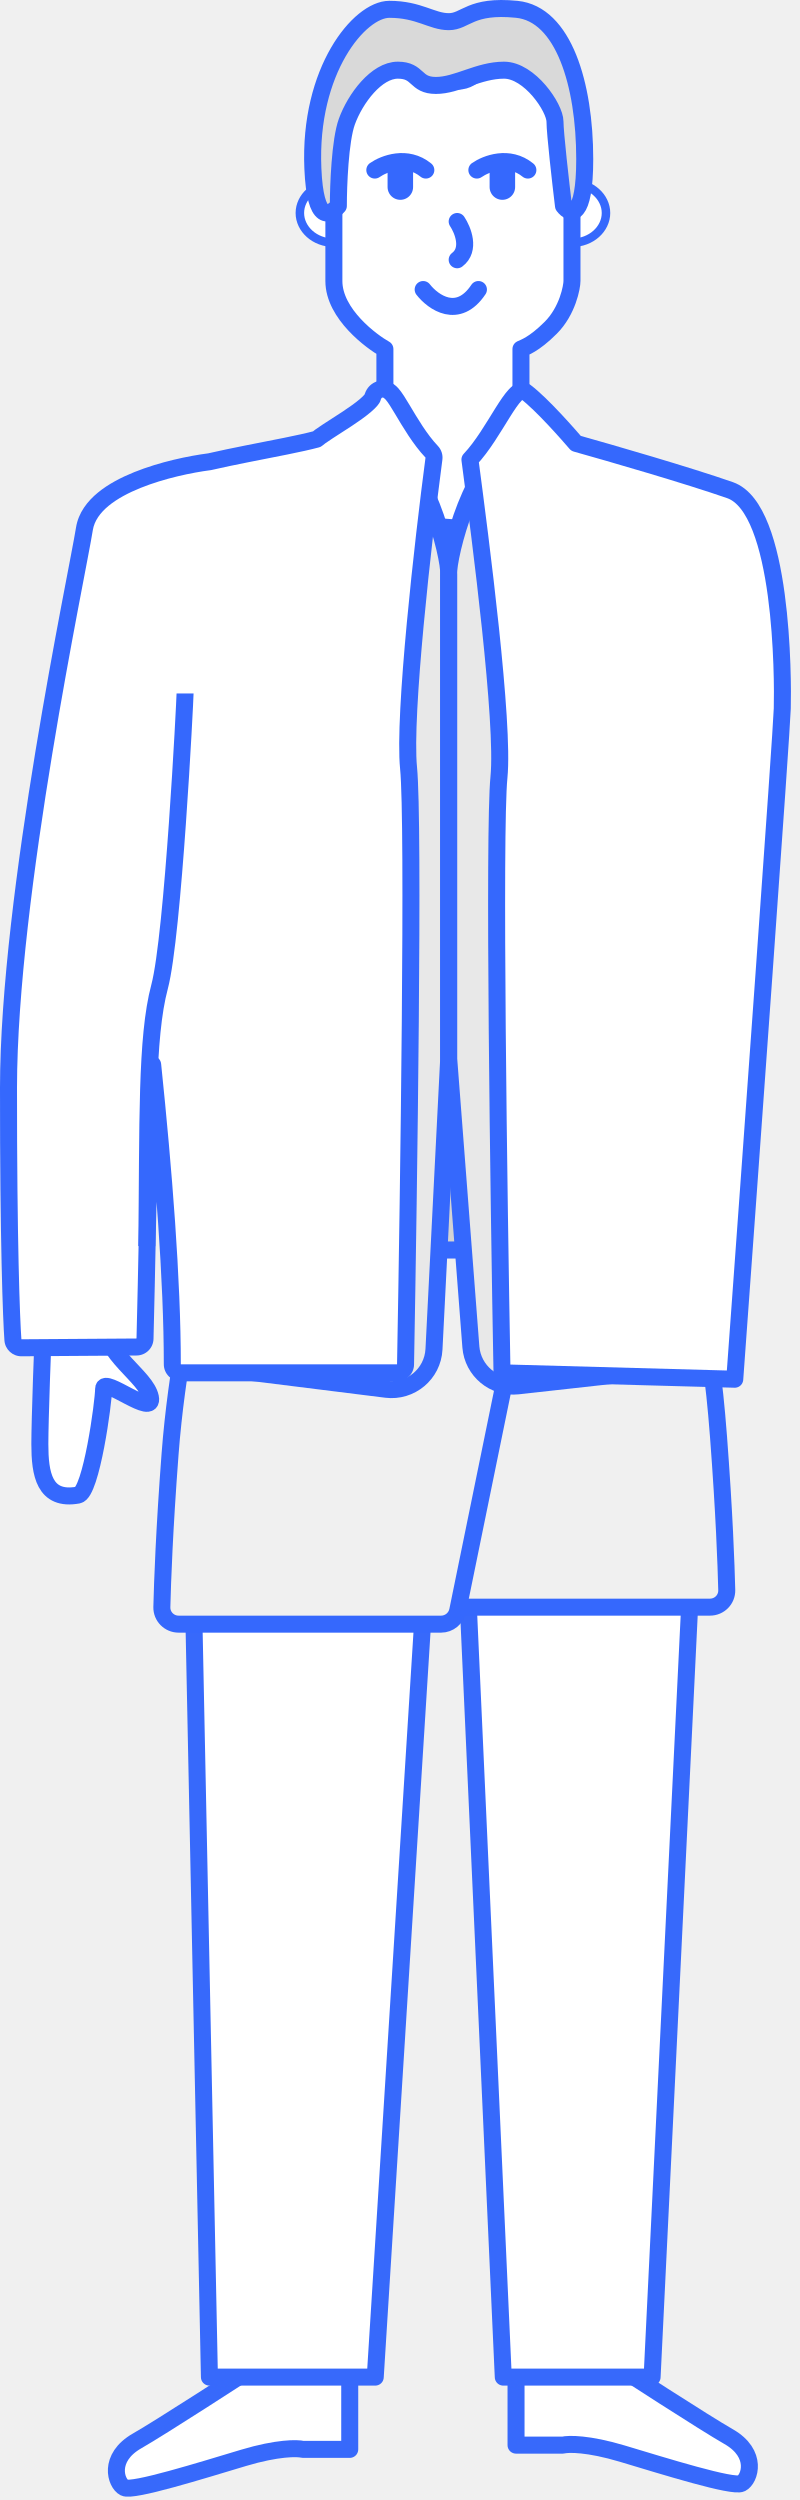
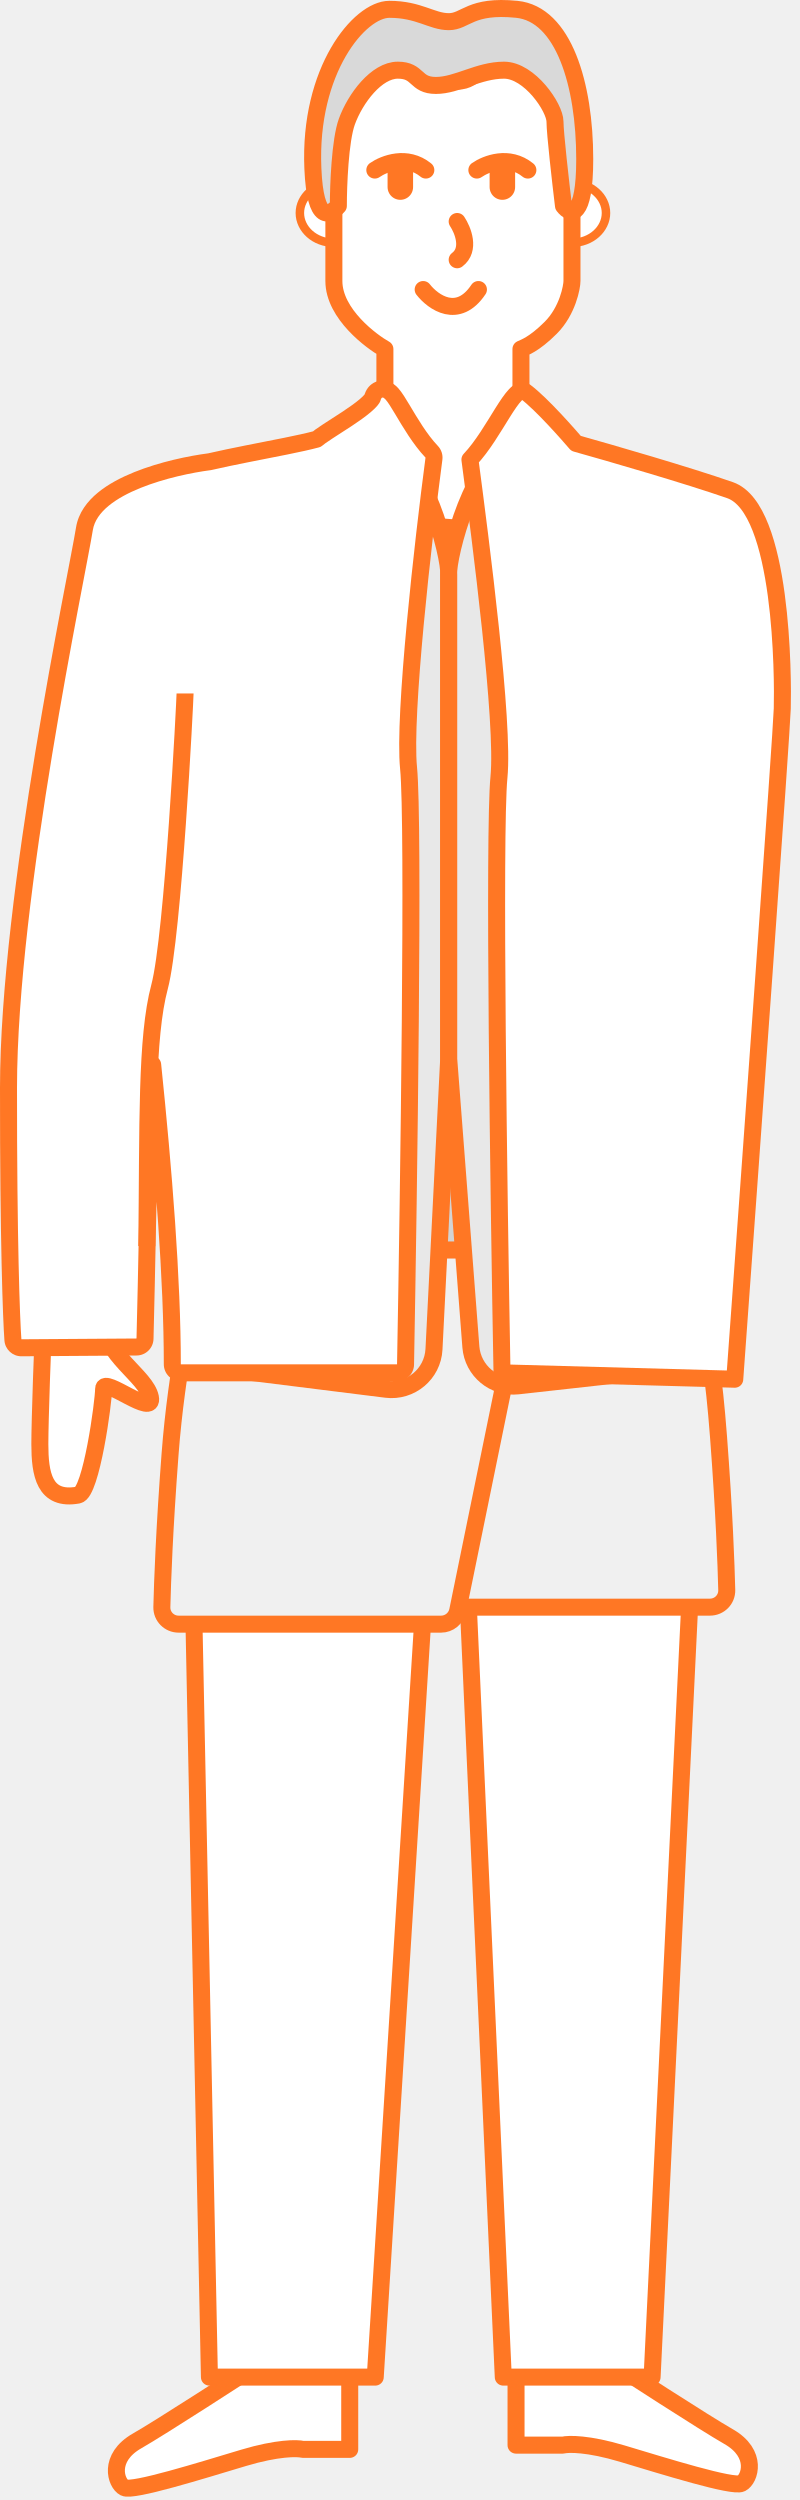
<svg xmlns="http://www.w3.org/2000/svg" width="94" height="294" viewBox="0 0 94 294" fill="none">
  <rect x="39.078" y="123" width="40" height="35" fill="#D3D3D3" />
-   <path d="M41.128 288.048V277.548L32.628 276.548C28.295 279.381 18.928 285.448 16.128 287.048C12.628 289.048 13.628 292.048 14.628 292.548C15.628 293.048 23.628 290.548 28.628 289.048C32.628 287.848 34.962 287.881 35.628 288.048H41.128Z" fill="white" stroke="#3769FB" stroke-width="2" stroke-linejoin="round" />
-   <path d="M60.686 287.548V277.048L69.186 276.048C73.519 278.881 82.886 284.948 85.686 286.548C89.186 288.548 88.186 291.548 87.186 292.048C86.186 292.548 78.186 290.048 73.186 288.548C69.186 287.348 66.852 287.381 66.186 287.548H60.686Z" fill="white" stroke="#3769FB" stroke-width="2" stroke-linejoin="round" />
-   <path d="M22.128 157.548L24.628 279.548H44.128L51.128 168.048H54.128L59.186 279.548H76.686L82.628 157.548H51.128H22.128Z" fill="white" stroke="#3769FB" stroke-width="2" stroke-linejoin="round" />
-   <path d="M82.933 157.539C82.759 157.09 82.235 157 81.754 157H42.879C41.823 157 40.949 157.821 40.883 158.875L39.133 186.875C39.061 188.027 39.975 189 41.129 189H83.493C84.6 189 85.493 188.102 85.466 186.995C85.394 184.044 85.174 177.898 84.5 169C83.919 161.335 83.322 158.543 82.933 157.539Z" fill="#F0F0F0" stroke="#3568FD" stroke-width="2" stroke-linejoin="round" />
-   <path d="M23.623 148.48C23.838 147.604 24.626 147 25.529 147H60.05C61.315 147 62.263 148.161 62.009 149.401L53.827 189.401C53.637 190.332 52.818 191 51.868 191H21.007C19.899 191 19.008 190.102 19.034 188.995C19.106 186.044 19.326 179.898 20 171C20.764 160.915 22.782 151.917 23.623 148.48Z" fill="#F0F0F0" stroke="#3568FD" stroke-width="2" stroke-linejoin="round" />
-   <path d="M4.686 169.82C4.686 167.02 5.019 157.987 5.186 153.82C7.519 152.987 12.186 152.12 12.186 155.32C12.186 159.32 17.186 161.82 17.686 164.32C18.186 166.82 12.186 161.82 12.186 163.32C12.186 164.82 10.741 175.537 9.186 175.82C5.186 176.548 4.686 173.32 4.686 169.82Z" fill="white" stroke="#3568FD" stroke-width="2" stroke-linejoin="round" />
-   <path d="M39.264 21.548C41.53 21.548 43.264 23.169 43.264 25.048C43.264 26.927 41.53 28.548 39.264 28.548C36.998 28.548 35.264 26.927 35.264 25.048C35.264 23.169 36.998 21.548 39.264 21.548Z" fill="white" stroke="#3568FD" />
-   <path d="M67.264 21.548C69.53 21.548 71.264 23.169 71.264 25.048C71.264 26.927 69.53 28.548 67.264 28.548C64.998 28.548 63.264 26.927 63.264 25.048C63.264 23.169 64.998 21.548 67.264 21.548Z" fill="white" stroke="#3568FD" />
-   <path d="M45.264 45.048C45.264 47.848 42.264 49.548 40.764 50.048L46.264 61.548L59.764 62.548C61.597 60.381 65.764 51.048 63.764 51.048C61.764 51.048 61.264 48.381 61.264 47.048V41.048C61.597 40.881 62.764 40.548 64.764 38.548C66.764 36.548 67.264 33.715 67.264 33.048V15.048C67.264 10.548 63.264 7.048 59.764 7.048C56.264 7.048 56.264 9.548 53.764 9.548C51.264 9.548 52.764 7.048 46.764 7.048C41.964 7.048 39.264 12.454 39.264 15.048V33.048C39.264 36.94 43.764 40.215 45.264 41.048V45.048Z" fill="white" stroke="#3568FD" stroke-width="2" stroke-linejoin="round" />
-   <path d="M52.764 67.548V124.548L51.036 158.672C50.889 161.575 48.306 163.741 45.422 163.38L22.764 160.548L19.764 61.548C24.764 59.381 27.264 55.848 31.264 55.048L31.264 55.048C36.264 54.048 41.264 53.048 45.264 53.048C49.764 53.048 52.93 65.548 52.764 67.548Z" fill="#E8E8E8" stroke="#3568FD" stroke-width="2" stroke-linejoin="round" />
-   <path d="M52.77 67.548V124.548L55.373 158.391C55.59 161.21 58.1 163.289 60.911 162.977L82.77 160.548L85.77 61.548C80.77 59.381 78.27 55.848 74.27 55.048L74.27 55.048C69.27 54.048 64.27 53.048 60.27 53.048C55.77 53.048 52.603 65.548 52.77 67.548Z" fill="#E8E8E8" stroke="#3568FD" stroke-width="2" stroke-linejoin="round" />
-   <path d="M58.676 91.41C59.308 85.025 56.524 63.586 55.264 54.048C58.202 50.961 60.433 45.05 61.764 46.048C63.764 47.548 67.006 51.29 67.743 52.144C71.707 53.253 80.879 55.906 85.853 57.643C92.07 59.814 92.091 79.822 91.995 83.321C91.918 86.12 88.237 137.071 86.406 162.197L59.036 161.446C58.653 140.761 58.045 97.795 58.676 91.41Z" fill="white" stroke="#3568FD" stroke-width="2" stroke-linejoin="round" />
+   <path d="M41.128 288.048V277.548L32.628 276.548C28.295 279.381 18.928 285.448 16.128 287.048C12.628 289.048 13.628 292.048 14.628 292.548C15.628 293.048 23.628 290.548 28.628 289.048C32.628 287.848 34.962 287.881 35.628 288.048H41.128Z" fill="white" stroke="#FF7724" stroke-width="2" stroke-linejoin="round" />
+   <path d="M60.686 287.548V277.048L69.186 276.048C73.519 278.881 82.886 284.948 85.686 286.548C89.186 288.548 88.186 291.548 87.186 292.048C86.186 292.548 78.186 290.048 73.186 288.548C69.186 287.348 66.852 287.381 66.186 287.548H60.686Z" fill="white" stroke="#FF7724" stroke-width="2" stroke-linejoin="round" />
+   <path d="M22.128 157.548L24.628 279.548H44.128L51.128 168.048H54.128L59.186 279.548H76.686L82.628 157.548H51.128H22.128Z" fill="white" stroke="#FF7724" stroke-width="2" stroke-linejoin="round" />
+   <path d="M82.933 157.539C82.759 157.09 82.235 157 81.754 157H42.879C41.823 157 40.949 157.821 40.883 158.875L39.133 186.875C39.061 188.027 39.975 189 41.129 189H83.493C84.6 189 85.493 188.102 85.466 186.995C85.394 184.044 85.174 177.898 84.5 169C83.919 161.335 83.322 158.543 82.933 157.539Z" fill="#F0F0F0" stroke="#FF7724" stroke-width="2" stroke-linejoin="round" />
+   <path d="M23.623 148.48C23.838 147.604 24.626 147 25.529 147H60.05C61.315 147 62.263 148.161 62.009 149.401L53.827 189.401C53.637 190.332 52.818 191 51.868 191H21.007C19.899 191 19.008 190.102 19.034 188.995C19.106 186.044 19.326 179.898 20 171C20.764 160.915 22.782 151.917 23.623 148.48Z" fill="#F0F0F0" stroke="#FF7724" stroke-width="2" stroke-linejoin="round" />
+   <path d="M4.686 169.82C4.686 167.02 5.019 157.987 5.186 153.82C7.519 152.987 12.186 152.12 12.186 155.32C12.186 159.32 17.186 161.82 17.686 164.32C18.186 166.82 12.186 161.82 12.186 163.32C12.186 164.82 10.741 175.537 9.186 175.82C5.186 176.548 4.686 173.32 4.686 169.82Z" fill="white" stroke="#FF7724" stroke-width="2" stroke-linejoin="round" />
+   <path d="M39.264 21.548C41.53 21.548 43.264 23.169 43.264 25.048C43.264 26.927 41.53 28.548 39.264 28.548C36.998 28.548 35.264 26.927 35.264 25.048C35.264 23.169 36.998 21.548 39.264 21.548Z" fill="white" stroke="#FF7724" />
+   <path d="M67.264 21.548C69.53 21.548 71.264 23.169 71.264 25.048C71.264 26.927 69.53 28.548 67.264 28.548C64.998 28.548 63.264 26.927 63.264 25.048C63.264 23.169 64.998 21.548 67.264 21.548Z" fill="white" stroke="#FF7724" />
+   <path d="M45.264 45.048C45.264 47.848 42.264 49.548 40.764 50.048L46.264 61.548L59.764 62.548C61.597 60.381 65.764 51.048 63.764 51.048C61.764 51.048 61.264 48.381 61.264 47.048V41.048C61.597 40.881 62.764 40.548 64.764 38.548C66.764 36.548 67.264 33.715 67.264 33.048V15.048C67.264 10.548 63.264 7.048 59.764 7.048C56.264 7.048 56.264 9.548 53.764 9.548C51.264 9.548 52.764 7.048 46.764 7.048C41.964 7.048 39.264 12.454 39.264 15.048V33.048C39.264 36.94 43.764 40.215 45.264 41.048V45.048Z" fill="white" stroke="#FF7724" stroke-width="2" stroke-linejoin="round" />
+   <path d="M52.764 67.548V124.548L51.036 158.672C50.889 161.575 48.306 163.741 45.422 163.38L22.764 160.548L19.764 61.548C24.764 59.381 27.264 55.848 31.264 55.048L31.264 55.048C36.264 54.048 41.264 53.048 45.264 53.048C49.764 53.048 52.93 65.548 52.764 67.548Z" fill="#E8E8E8" stroke="#FF7724" stroke-width="2" stroke-linejoin="round" />
+   <path d="M52.77 67.548V124.548L55.373 158.391C55.59 161.21 58.1 163.289 60.911 162.977L82.77 160.548L85.77 61.548C80.77 59.381 78.27 55.848 74.27 55.048L74.27 55.048C69.27 54.048 64.27 53.048 60.27 53.048C55.77 53.048 52.603 65.548 52.77 67.548Z" fill="#E8E8E8" stroke="#FF7724" stroke-width="2" stroke-linejoin="round" />
+   <path d="M58.676 91.41C59.308 85.025 56.524 63.586 55.264 54.048C58.202 50.961 60.433 45.05 61.764 46.048C63.764 47.548 67.006 51.29 67.743 52.144C71.707 53.253 80.879 55.906 85.853 57.643C92.07 59.814 92.091 79.822 91.995 83.321C91.918 86.12 88.237 137.071 86.406 162.197L59.036 161.446C58.653 140.761 58.045 97.795 58.676 91.41Z" fill="white" stroke="#FF7724" stroke-width="2" stroke-linejoin="round" />
  <path d="M44.952 45.75C45.305 45.737 45.572 45.886 45.715 45.983C45.868 46.088 45.996 46.215 46.094 46.324C46.458 46.731 46.885 47.439 47.314 48.156C48.233 49.694 49.389 51.679 50.765 53.125C50.973 53.344 51.071 53.645 51.031 53.944C50.403 58.704 49.5 66.244 48.832 73.387C48.161 80.573 47.742 87.234 48.046 90.311C48.369 93.573 48.373 105.987 48.252 120.074C48.131 134.203 47.883 150.119 47.692 160.464C47.681 161.008 47.236 161.446 46.692 161.446L21.264 161.445C20.999 161.445 20.744 161.341 20.557 161.153C20.369 160.966 20.264 160.711 20.264 160.446C20.264 150.526 19.243 137.642 17.952 125.196C17.807 127.706 17.692 130.561 17.599 133.654C17.381 140.869 17.269 149.233 17.053 157.433C17.039 157.972 16.599 158.403 16.06 158.407L2.523 158.5C1.997 158.503 1.558 158.099 1.519 157.575C1.34 155.184 0.991 145.939 1 127.898C1.012 105.243 9.079 67.528 9.928 62.191C10.154 60.772 11.036 59.62 12.145 58.707C13.257 57.792 14.677 57.048 16.161 56.45C19.066 55.279 22.4 54.589 24.648 54.3C26.074 53.974 27.557 53.666 29.003 53.379C32.264 52.729 35.312 52.168 37.261 51.645C37.393 51.531 37.538 51.421 37.672 51.323C37.924 51.14 38.232 50.934 38.565 50.718C39.252 50.269 40.026 49.784 40.832 49.249C41.628 48.72 42.382 48.19 42.953 47.705C43.239 47.462 43.458 47.248 43.61 47.068C43.751 46.9 43.789 46.813 43.795 46.8L43.832 46.671C43.877 46.532 43.948 46.368 44.064 46.217C44.241 45.985 44.543 45.765 44.952 45.75Z" fill="white" />
-   <path d="M44.952 45.75L44.916 44.75L44.916 44.75L44.952 45.75ZM45.715 45.983L46.279 45.157L46.278 45.157L45.715 45.983ZM46.094 46.324L46.839 45.657L46.839 45.657L46.094 46.324ZM47.314 48.156L48.172 47.643L48.172 47.643L47.314 48.156ZM50.765 53.125L51.489 52.436L51.489 52.435L50.765 53.125ZM51.031 53.944L52.023 54.075L52.023 54.074L51.031 53.944ZM48.832 73.387L47.837 73.294V73.294L48.832 73.387ZM48.046 90.311L49.041 90.213L49.041 90.213L48.046 90.311ZM48.252 120.074L47.252 120.065V120.065L48.252 120.074ZM47.692 160.464L48.691 160.482V160.482L47.692 160.464ZM46.692 161.446L46.692 162.446H46.692L46.692 161.446ZM21.264 161.445L21.264 162.445H21.264L21.264 161.445ZM20.557 161.153L19.85 161.86L19.85 161.86L20.557 161.153ZM20.264 160.446H19.264V160.446L20.264 160.446ZM17.952 125.196L18.947 125.093C18.893 124.575 18.451 124.184 17.93 124.196C17.409 124.208 16.984 124.618 16.954 125.138L17.952 125.196ZM17.599 133.654L16.599 133.624V133.624L17.599 133.654ZM17.053 157.433L16.053 157.407V157.407L17.053 157.433ZM16.06 158.407L16.067 159.407L16.067 159.407L16.06 158.407ZM2.523 158.5L2.529 159.5H2.53L2.523 158.5ZM1.519 157.575L0.522 157.65L0.522 157.65L1.519 157.575ZM1 127.898L0 127.898V127.898L1 127.898ZM9.928 62.191L8.94 62.034L8.94 62.034L9.928 62.191ZM12.145 58.707L11.509 57.935L11.509 57.935L12.145 58.707ZM16.161 56.45L15.787 55.523L15.787 55.523L16.161 56.45ZM24.648 54.3L24.775 55.291C24.807 55.287 24.839 55.282 24.87 55.274L24.648 54.3ZM29.003 53.379L28.808 52.398L28.808 52.398L29.003 53.379ZM37.261 51.645L37.52 52.611C37.666 52.572 37.802 52.5 37.916 52.4L37.261 51.645ZM37.672 51.323L37.085 50.514L37.085 50.514L37.672 51.323ZM38.565 50.718L38.018 49.88V49.88L38.565 50.718ZM40.832 49.249L41.386 50.082L41.386 50.082L40.832 49.249ZM42.953 47.705L43.6 48.467L43.6 48.467L42.953 47.705ZM43.61 47.068L44.375 47.712L44.375 47.712L43.61 47.068ZM43.795 46.8L44.706 47.212C44.727 47.168 44.743 47.122 44.757 47.075L43.795 46.8ZM43.832 46.671L42.881 46.361C42.877 46.373 42.874 46.384 42.871 46.396L43.832 46.671ZM44.064 46.217L43.269 45.609L43.269 45.609L44.064 46.217ZM44.952 45.75L44.989 46.749C45.036 46.747 45.09 46.767 45.152 46.809L45.715 45.983L46.278 45.157C46.056 45.005 45.575 44.727 44.916 44.75L44.952 45.75ZM45.715 45.983L45.151 46.809C45.212 46.851 45.279 46.913 45.349 46.991L46.094 46.324L46.839 45.657C46.713 45.517 46.525 45.325 46.279 45.157L45.715 45.983ZM46.094 46.324L45.349 46.991C45.634 47.309 46.007 47.918 46.455 48.669L47.314 48.156L48.172 47.643C47.764 46.96 47.282 46.152 46.839 45.657L46.094 46.324ZM47.314 48.156L46.455 48.669C47.355 50.175 48.571 52.27 50.04 53.814L50.765 53.125L51.489 52.435C50.207 51.088 49.11 49.213 48.172 47.643L47.314 48.156ZM50.765 53.125L50.04 53.814L50.04 53.814L51.031 53.944L52.023 54.074C52.102 53.476 51.906 52.874 51.489 52.436L50.765 53.125ZM51.031 53.944L50.04 53.813C49.41 58.582 48.505 66.136 47.837 73.294L48.832 73.387L49.828 73.48C50.494 66.353 51.395 58.825 52.023 54.075L51.031 53.944ZM48.832 73.387L47.837 73.294C47.168 80.452 46.735 87.217 47.051 90.41L48.046 90.311L49.041 90.213C48.748 87.251 49.154 80.695 49.828 73.48L48.832 73.387ZM48.046 90.311L47.051 90.41C47.367 93.603 47.373 105.941 47.252 120.065L48.252 120.074L49.252 120.082C49.372 106.033 49.371 93.544 49.041 90.213L48.046 90.311ZM48.252 120.074L47.252 120.065C47.131 134.19 46.883 150.103 46.692 160.445L47.692 160.464L48.691 160.482C48.883 150.135 49.131 134.216 49.252 120.082L48.252 120.074ZM47.692 160.464L46.692 160.445C46.692 160.446 46.692 160.446 46.692 160.446C46.692 160.446 46.692 160.445 46.692 160.445C46.692 160.444 46.692 160.445 46.691 160.446C46.69 160.447 46.69 160.447 46.691 160.446C46.691 160.446 46.691 160.446 46.692 160.446C46.693 160.446 46.692 160.446 46.691 160.446L46.692 161.446L46.692 162.446C47.782 162.446 48.671 161.571 48.691 160.482L47.692 160.464ZM46.692 161.446L46.692 160.446L21.264 160.445L21.264 161.445L21.264 162.445L46.692 162.446L46.692 161.446ZM21.264 161.445L21.264 160.445L21.264 160.446L20.557 161.153L19.85 161.86C20.226 162.237 20.736 162.445 21.264 162.445L21.264 161.445ZM20.557 161.153L21.264 160.446L21.264 160.446L20.264 160.446L19.264 160.446C19.264 160.976 19.475 161.485 19.85 161.86L20.557 161.153ZM20.264 160.446H21.264C21.264 150.472 20.238 137.546 18.947 125.093L17.952 125.196L16.958 125.299C18.248 137.738 19.264 150.58 19.264 160.446H20.264ZM17.952 125.196L16.954 125.138C16.808 127.661 16.693 130.525 16.599 133.624L17.599 133.654L18.598 133.684C18.692 130.596 18.806 127.752 18.951 125.254L17.952 125.196ZM17.599 133.654L16.599 133.624C16.382 140.829 16.268 149.237 16.053 157.407L17.053 157.433L18.053 157.46C18.269 149.23 18.381 140.908 18.598 133.684L17.599 133.654ZM17.053 157.433L16.053 157.407L16.053 157.407L16.06 158.407L16.067 159.407C17.145 159.399 18.024 158.539 18.053 157.46L17.053 157.433ZM16.06 158.407L16.053 157.407L2.516 157.5L2.523 158.5L2.53 159.5L16.067 159.407L16.06 158.407ZM2.523 158.5L2.516 157.5L2.516 157.5L1.519 157.575L0.522 157.65C0.6 158.699 1.478 159.507 2.529 159.5L2.523 158.5ZM1.519 157.575L2.516 157.5C2.34 155.15 1.991 145.939 2 127.899L1 127.898L0 127.898C-0.009 145.94 0.339 155.217 0.522 157.65L1.519 157.575ZM1 127.898L2 127.899C2.012 105.349 10.048 67.802 10.915 62.348L9.928 62.191L8.94 62.034C8.11 67.253 0.012 105.138 0 127.898L1 127.898ZM9.928 62.191L10.915 62.348C11.089 61.258 11.777 60.305 12.78 59.479L12.145 58.707L11.509 57.935C10.294 58.934 9.219 60.285 8.94 62.034L9.928 62.191ZM12.145 58.707L12.78 59.479C13.784 58.653 15.102 57.955 16.535 57.377L16.161 56.45L15.787 55.523C14.252 56.141 12.729 56.931 11.509 57.935L12.145 58.707ZM16.161 56.45L16.535 57.377C19.338 56.247 22.584 55.574 24.775 55.291L24.648 54.3L24.52 53.308C22.216 53.605 18.794 54.31 15.787 55.523L16.161 56.45ZM24.648 54.3L24.87 55.274C26.284 54.951 27.757 54.646 29.198 54.359L29.003 53.379L28.808 52.398C27.358 52.687 25.864 52.996 24.425 53.325L24.648 54.3ZM29.003 53.379L29.198 54.359C32.426 53.717 35.529 53.145 37.52 52.611L37.261 51.645L37.002 50.679C35.095 51.191 32.102 51.742 28.808 52.398L29.003 53.379ZM37.261 51.645L37.916 52.4C38.017 52.313 38.136 52.222 38.259 52.132L37.672 51.323L37.085 50.514C36.939 50.62 36.768 50.749 36.605 50.89L37.261 51.645ZM37.672 51.323L38.259 52.132C38.49 51.965 38.781 51.77 39.111 51.555L38.565 50.718L38.018 49.88C37.683 50.099 37.358 50.315 37.085 50.514L37.672 51.323ZM38.565 50.718L39.111 51.555C39.771 51.125 40.582 50.615 41.386 50.082L40.832 49.249L40.279 48.416C39.471 48.953 38.733 49.414 38.018 49.88L38.565 50.718ZM40.832 49.249L41.386 50.082C42.188 49.549 42.982 48.992 43.6 48.467L42.953 47.705L42.306 46.942C41.781 47.388 41.068 47.892 40.279 48.416L40.832 49.249ZM42.953 47.705L43.6 48.467C43.91 48.204 44.175 47.95 44.375 47.712L43.61 47.068L42.844 46.425C42.742 46.546 42.568 46.72 42.306 46.942L42.953 47.705ZM43.61 47.068L44.375 47.712C44.471 47.597 44.544 47.497 44.599 47.41C44.626 47.367 44.649 47.327 44.668 47.291C44.678 47.273 44.686 47.256 44.693 47.241C44.697 47.234 44.7 47.227 44.702 47.221C44.705 47.216 44.707 47.211 44.706 47.212L43.795 46.8L42.884 46.389C42.883 46.391 42.886 46.384 42.89 46.376C42.893 46.369 42.896 46.362 42.899 46.357C42.905 46.346 42.908 46.341 42.908 46.342C42.907 46.344 42.889 46.371 42.844 46.425L43.61 47.068ZM43.795 46.8L44.757 47.075L44.794 46.945L43.832 46.671L42.871 46.396L42.834 46.526L43.795 46.8ZM43.832 46.671L44.783 46.98C44.806 46.908 44.833 46.857 44.858 46.824L44.064 46.217L43.269 45.609C43.063 45.879 42.948 46.155 42.881 46.361L43.832 46.671ZM44.064 46.217L44.858 46.824C44.875 46.801 44.898 46.781 44.92 46.768C44.939 46.757 44.959 46.75 44.989 46.749L44.952 45.75L44.916 44.75C44.143 44.779 43.585 45.196 43.269 45.609L44.064 46.217Z" fill="#3568FD" />
-   <path d="M17.264 146.548C17.43 132.215 17.164 122.048 18.764 116.048C20.364 110.048 21.764 82.215 21.764 81.548" stroke="#3568FD" stroke-width="2" stroke-linejoin="round" />
-   <path d="M40.789 14.307C39.99 16.509 39.79 21.83 39.79 24.216C38.791 25.317 37.078 26.418 36.793 19.812C36.294 8.252 42.288 1.096 45.785 1.096C49.282 1.096 50.78 2.548 52.778 2.548C54.777 2.548 55.276 0.545 60.771 1.096C66.266 1.646 68.764 9.903 68.764 18.711C68.764 25.757 67.099 25.317 66.266 24.216C65.933 21.463 65.267 15.628 65.267 14.307C65.267 12.656 62.27 8.252 59.272 8.252C56.275 8.252 53.761 10.048 51.264 10.048C48.766 10.048 49.282 8.252 46.784 8.252C44.286 8.252 41.788 11.555 40.789 14.307Z" fill="#D9D9D9" stroke="#3568FD" stroke-width="2" stroke-linejoin="round" />
-   <path d="M53.764 26.048C54.43 27.048 55.364 29.348 53.764 30.548" stroke="#3568FD" stroke-width="2" stroke-linecap="round" stroke-linejoin="round" />
-   <path d="M49.764 34.048C50.93 35.548 53.864 37.648 56.264 34.048" stroke="#3568FD" stroke-width="2" stroke-linecap="round" stroke-linejoin="round" />
-   <path d="M44.078 20C45.155 19.245 47.863 18.189 50.078 20" stroke="#3568FD" stroke-width="2" stroke-linecap="round" stroke-linejoin="round" />
-   <path d="M56.078 20C57.155 19.245 59.863 18.189 62.078 20" stroke="#3568FD" stroke-width="2" stroke-linecap="round" stroke-linejoin="round" />
-   <path d="M47.078 22V20" stroke="#3568FD" stroke-width="3" stroke-linecap="round" />
-   <path d="M59.078 22V20" stroke="#3568FD" stroke-width="3" stroke-linecap="round" />
+   <path d="M44.952 45.75L44.916 44.75L44.916 44.75L44.952 45.75ZM45.715 45.983L46.279 45.157L46.278 45.157L45.715 45.983ZM46.094 46.324L46.839 45.657L46.839 45.657L46.094 46.324ZM47.314 48.156L48.172 47.643L48.172 47.643L47.314 48.156ZM50.765 53.125L51.489 52.436L51.489 52.435L50.765 53.125ZM51.031 53.944L52.023 54.075L52.023 54.074L51.031 53.944ZM48.832 73.387L47.837 73.294V73.294L48.832 73.387ZM48.046 90.311L49.041 90.213L49.041 90.213L48.046 90.311ZM48.252 120.074L47.252 120.065V120.065L48.252 120.074ZM47.692 160.464L48.691 160.482V160.482L47.692 160.464ZM46.692 161.446L46.692 162.446H46.692L46.692 161.446ZM21.264 161.445L21.264 162.445H21.264L21.264 161.445ZM20.557 161.153L19.85 161.86L19.85 161.86L20.557 161.153ZM20.264 160.446H19.264V160.446L20.264 160.446ZM17.952 125.196L18.947 125.093C18.893 124.575 18.451 124.184 17.93 124.196C17.409 124.208 16.984 124.618 16.954 125.138L17.952 125.196ZM17.599 133.654L16.599 133.624V133.624L17.599 133.654ZM17.053 157.433L16.053 157.407V157.407L17.053 157.433ZM16.06 158.407L16.067 159.407L16.067 159.407L16.06 158.407ZM2.523 158.5L2.529 159.5H2.53L2.523 158.5ZM1.519 157.575L0.522 157.65L0.522 157.65L1.519 157.575ZM1 127.898L0 127.898V127.898L1 127.898ZM9.928 62.191L8.94 62.034L8.94 62.034L9.928 62.191ZM12.145 58.707L11.509 57.935L11.509 57.935L12.145 58.707ZM16.161 56.45L15.787 55.523L15.787 55.523L16.161 56.45ZM24.648 54.3L24.775 55.291C24.807 55.287 24.839 55.282 24.87 55.274L24.648 54.3ZM29.003 53.379L28.808 52.398L28.808 52.398L29.003 53.379ZM37.261 51.645L37.52 52.611C37.666 52.572 37.802 52.5 37.916 52.4L37.261 51.645ZM37.672 51.323L37.085 50.514L37.085 50.514L37.672 51.323ZM38.565 50.718L38.018 49.88V49.88L38.565 50.718ZM40.832 49.249L41.386 50.082L41.386 50.082L40.832 49.249ZM42.953 47.705L43.6 48.467L43.6 48.467L42.953 47.705ZM43.61 47.068L44.375 47.712L44.375 47.712L43.61 47.068ZM43.795 46.8L44.706 47.212C44.727 47.168 44.743 47.122 44.757 47.075L43.795 46.8ZM43.832 46.671L42.881 46.361C42.877 46.373 42.874 46.384 42.871 46.396L43.832 46.671ZM44.064 46.217L43.269 45.609L43.269 45.609L44.064 46.217ZM44.952 45.75L44.989 46.749C45.036 46.747 45.09 46.767 45.152 46.809L45.715 45.983L46.278 45.157C46.056 45.005 45.575 44.727 44.916 44.75L44.952 45.75ZM45.715 45.983L45.151 46.809C45.212 46.851 45.279 46.913 45.349 46.991L46.094 46.324L46.839 45.657C46.713 45.517 46.525 45.325 46.279 45.157L45.715 45.983ZM46.094 46.324L45.349 46.991C45.634 47.309 46.007 47.918 46.455 48.669L47.314 48.156L48.172 47.643C47.764 46.96 47.282 46.152 46.839 45.657L46.094 46.324ZM47.314 48.156L46.455 48.669C47.355 50.175 48.571 52.27 50.04 53.814L50.765 53.125L51.489 52.435C50.207 51.088 49.11 49.213 48.172 47.643L47.314 48.156ZM50.765 53.125L50.04 53.814L50.04 53.814L51.031 53.944L52.023 54.074C52.102 53.476 51.906 52.874 51.489 52.436L50.765 53.125ZM51.031 53.944L50.04 53.813C49.41 58.582 48.505 66.136 47.837 73.294L48.832 73.387L49.828 73.48C50.494 66.353 51.395 58.825 52.023 54.075L51.031 53.944ZM48.832 73.387L47.837 73.294C47.168 80.452 46.735 87.217 47.051 90.41L48.046 90.311L49.041 90.213C48.748 87.251 49.154 80.695 49.828 73.48L48.832 73.387ZM48.046 90.311L47.051 90.41C47.367 93.603 47.373 105.941 47.252 120.065L48.252 120.074L49.252 120.082C49.372 106.033 49.371 93.544 49.041 90.213L48.046 90.311ZM48.252 120.074L47.252 120.065C47.131 134.19 46.883 150.103 46.692 160.445L47.692 160.464L48.691 160.482C48.883 150.135 49.131 134.216 49.252 120.082L48.252 120.074ZM47.692 160.464L46.692 160.445C46.692 160.446 46.692 160.446 46.692 160.446C46.692 160.446 46.692 160.445 46.692 160.445C46.692 160.444 46.692 160.445 46.691 160.446C46.69 160.447 46.69 160.447 46.691 160.446C46.691 160.446 46.691 160.446 46.692 160.446C46.693 160.446 46.692 160.446 46.691 160.446L46.692 161.446L46.692 162.446C47.782 162.446 48.671 161.571 48.691 160.482L47.692 160.464ZM46.692 161.446L46.692 160.446L21.264 160.445L21.264 161.445L21.264 162.445L46.692 162.446L46.692 161.446ZM21.264 161.445L21.264 160.445L21.264 160.446L20.557 161.153L19.85 161.86C20.226 162.237 20.736 162.445 21.264 162.445L21.264 161.445ZM20.557 161.153L21.264 160.446L21.264 160.446L20.264 160.446L19.264 160.446C19.264 160.976 19.475 161.485 19.85 161.86L20.557 161.153ZM20.264 160.446H21.264C21.264 150.472 20.238 137.546 18.947 125.093L17.952 125.196L16.958 125.299C18.248 137.738 19.264 150.58 19.264 160.446H20.264ZM17.952 125.196L16.954 125.138C16.808 127.661 16.693 130.525 16.599 133.624L17.599 133.654L18.598 133.684C18.692 130.596 18.806 127.752 18.951 125.254L17.952 125.196ZM17.599 133.654L16.599 133.624C16.382 140.829 16.268 149.237 16.053 157.407L17.053 157.433L18.053 157.46C18.269 149.23 18.381 140.908 18.598 133.684L17.599 133.654ZM17.053 157.433L16.053 157.407L16.053 157.407L16.06 158.407L16.067 159.407C17.145 159.399 18.024 158.539 18.053 157.46L17.053 157.433ZM16.06 158.407L16.053 157.407L2.516 157.5L2.523 158.5L2.53 159.5L16.067 159.407L16.06 158.407ZM2.523 158.5L2.516 157.5L2.516 157.5L1.519 157.575L0.522 157.65C0.6 158.699 1.478 159.507 2.529 159.5L2.523 158.5ZM1.519 157.575L2.516 157.5C2.34 155.15 1.991 145.939 2 127.899L1 127.898L0 127.898C-0.009 145.94 0.339 155.217 0.522 157.65L1.519 157.575ZM1 127.898L2 127.899C2.012 105.349 10.048 67.802 10.915 62.348L9.928 62.191L8.94 62.034C8.11 67.253 0.012 105.138 0 127.898L1 127.898ZM9.928 62.191L10.915 62.348C11.089 61.258 11.777 60.305 12.78 59.479L12.145 58.707L11.509 57.935C10.294 58.934 9.219 60.285 8.94 62.034L9.928 62.191ZM12.145 58.707L12.78 59.479C13.784 58.653 15.102 57.955 16.535 57.377L16.161 56.45L15.787 55.523C14.252 56.141 12.729 56.931 11.509 57.935L12.145 58.707ZM16.161 56.45L16.535 57.377C19.338 56.247 22.584 55.574 24.775 55.291L24.648 54.3L24.52 53.308C22.216 53.605 18.794 54.31 15.787 55.523L16.161 56.45ZM24.648 54.3L24.87 55.274C26.284 54.951 27.757 54.646 29.198 54.359L29.003 53.379L28.808 52.398C27.358 52.687 25.864 52.996 24.425 53.325L24.648 54.3ZM29.003 53.379L29.198 54.359C32.426 53.717 35.529 53.145 37.52 52.611L37.261 51.645L37.002 50.679C35.095 51.191 32.102 51.742 28.808 52.398L29.003 53.379ZM37.261 51.645L37.916 52.4C38.017 52.313 38.136 52.222 38.259 52.132L37.672 51.323L37.085 50.514C36.939 50.62 36.768 50.749 36.605 50.89L37.261 51.645ZM37.672 51.323L38.259 52.132C38.49 51.965 38.781 51.77 39.111 51.555L38.565 50.718L38.018 49.88C37.683 50.099 37.358 50.315 37.085 50.514L37.672 51.323ZM38.565 50.718L39.111 51.555C39.771 51.125 40.582 50.615 41.386 50.082L40.832 49.249L40.279 48.416C39.471 48.953 38.733 49.414 38.018 49.88L38.565 50.718ZM40.832 49.249L41.386 50.082C42.188 49.549 42.982 48.992 43.6 48.467L42.953 47.705L42.306 46.942C41.781 47.388 41.068 47.892 40.279 48.416L40.832 49.249ZM42.953 47.705L43.6 48.467C43.91 48.204 44.175 47.95 44.375 47.712L43.61 47.068L42.844 46.425C42.742 46.546 42.568 46.72 42.306 46.942L42.953 47.705ZM43.61 47.068L44.375 47.712C44.471 47.597 44.544 47.497 44.599 47.41C44.626 47.367 44.649 47.327 44.668 47.291C44.678 47.273 44.686 47.256 44.693 47.241C44.697 47.234 44.7 47.227 44.702 47.221C44.705 47.216 44.707 47.211 44.706 47.212L43.795 46.8L42.884 46.389C42.883 46.391 42.886 46.384 42.89 46.376C42.893 46.369 42.896 46.362 42.899 46.357C42.905 46.346 42.908 46.341 42.908 46.342C42.907 46.344 42.889 46.371 42.844 46.425L43.61 47.068ZM43.795 46.8L44.757 47.075L44.794 46.945L43.832 46.671L42.871 46.396L42.834 46.526L43.795 46.8ZM43.832 46.671L44.783 46.98C44.806 46.908 44.833 46.857 44.858 46.824L44.064 46.217L43.269 45.609C43.063 45.879 42.948 46.155 42.881 46.361L43.832 46.671ZM44.064 46.217L44.858 46.824C44.875 46.801 44.898 46.781 44.92 46.768C44.939 46.757 44.959 46.75 44.989 46.749L44.952 45.75L44.916 44.75C44.143 44.779 43.585 45.196 43.269 45.609L44.064 46.217Z" fill="#FF7724" />
+   <path d="M17.264 146.548C17.43 132.215 17.164 122.048 18.764 116.048C20.364 110.048 21.764 82.215 21.764 81.548" stroke="#FF7724" stroke-width="2" stroke-linejoin="round" />
+   <path d="M40.789 14.307C39.99 16.509 39.79 21.83 39.79 24.216C38.791 25.317 37.078 26.418 36.793 19.812C36.294 8.252 42.288 1.096 45.785 1.096C49.282 1.096 50.78 2.548 52.778 2.548C54.777 2.548 55.276 0.545 60.771 1.096C66.266 1.646 68.764 9.903 68.764 18.711C68.764 25.757 67.099 25.317 66.266 24.216C65.933 21.463 65.267 15.628 65.267 14.307C65.267 12.656 62.27 8.252 59.272 8.252C56.275 8.252 53.761 10.048 51.264 10.048C48.766 10.048 49.282 8.252 46.784 8.252C44.286 8.252 41.788 11.555 40.789 14.307Z" fill="#D9D9D9" stroke="#FF7724" stroke-width="2" stroke-linejoin="round" />
+   <path d="M53.764 26.048C54.43 27.048 55.364 29.348 53.764 30.548" stroke="#FF7724" stroke-width="2" stroke-linecap="round" stroke-linejoin="round" />
+   <path d="M49.764 34.048C50.93 35.548 53.864 37.648 56.264 34.048" stroke="#FF7724" stroke-width="2" stroke-linecap="round" stroke-linejoin="round" />
+   <path d="M44.078 20C45.155 19.245 47.863 18.189 50.078 20" stroke="#FF7724" stroke-width="2" stroke-linecap="round" stroke-linejoin="round" />
+   <path d="M56.078 20C57.155 19.245 59.863 18.189 62.078 20" stroke="#FF7724" stroke-width="2" stroke-linecap="round" stroke-linejoin="round" />
+   <path d="M47.078 22V20" stroke="#FF7724" stroke-width="3" stroke-linecap="round" />
+   <path d="M59.078 22V20" stroke="#FF7724" stroke-width="3" stroke-linecap="round" />
</svg>
